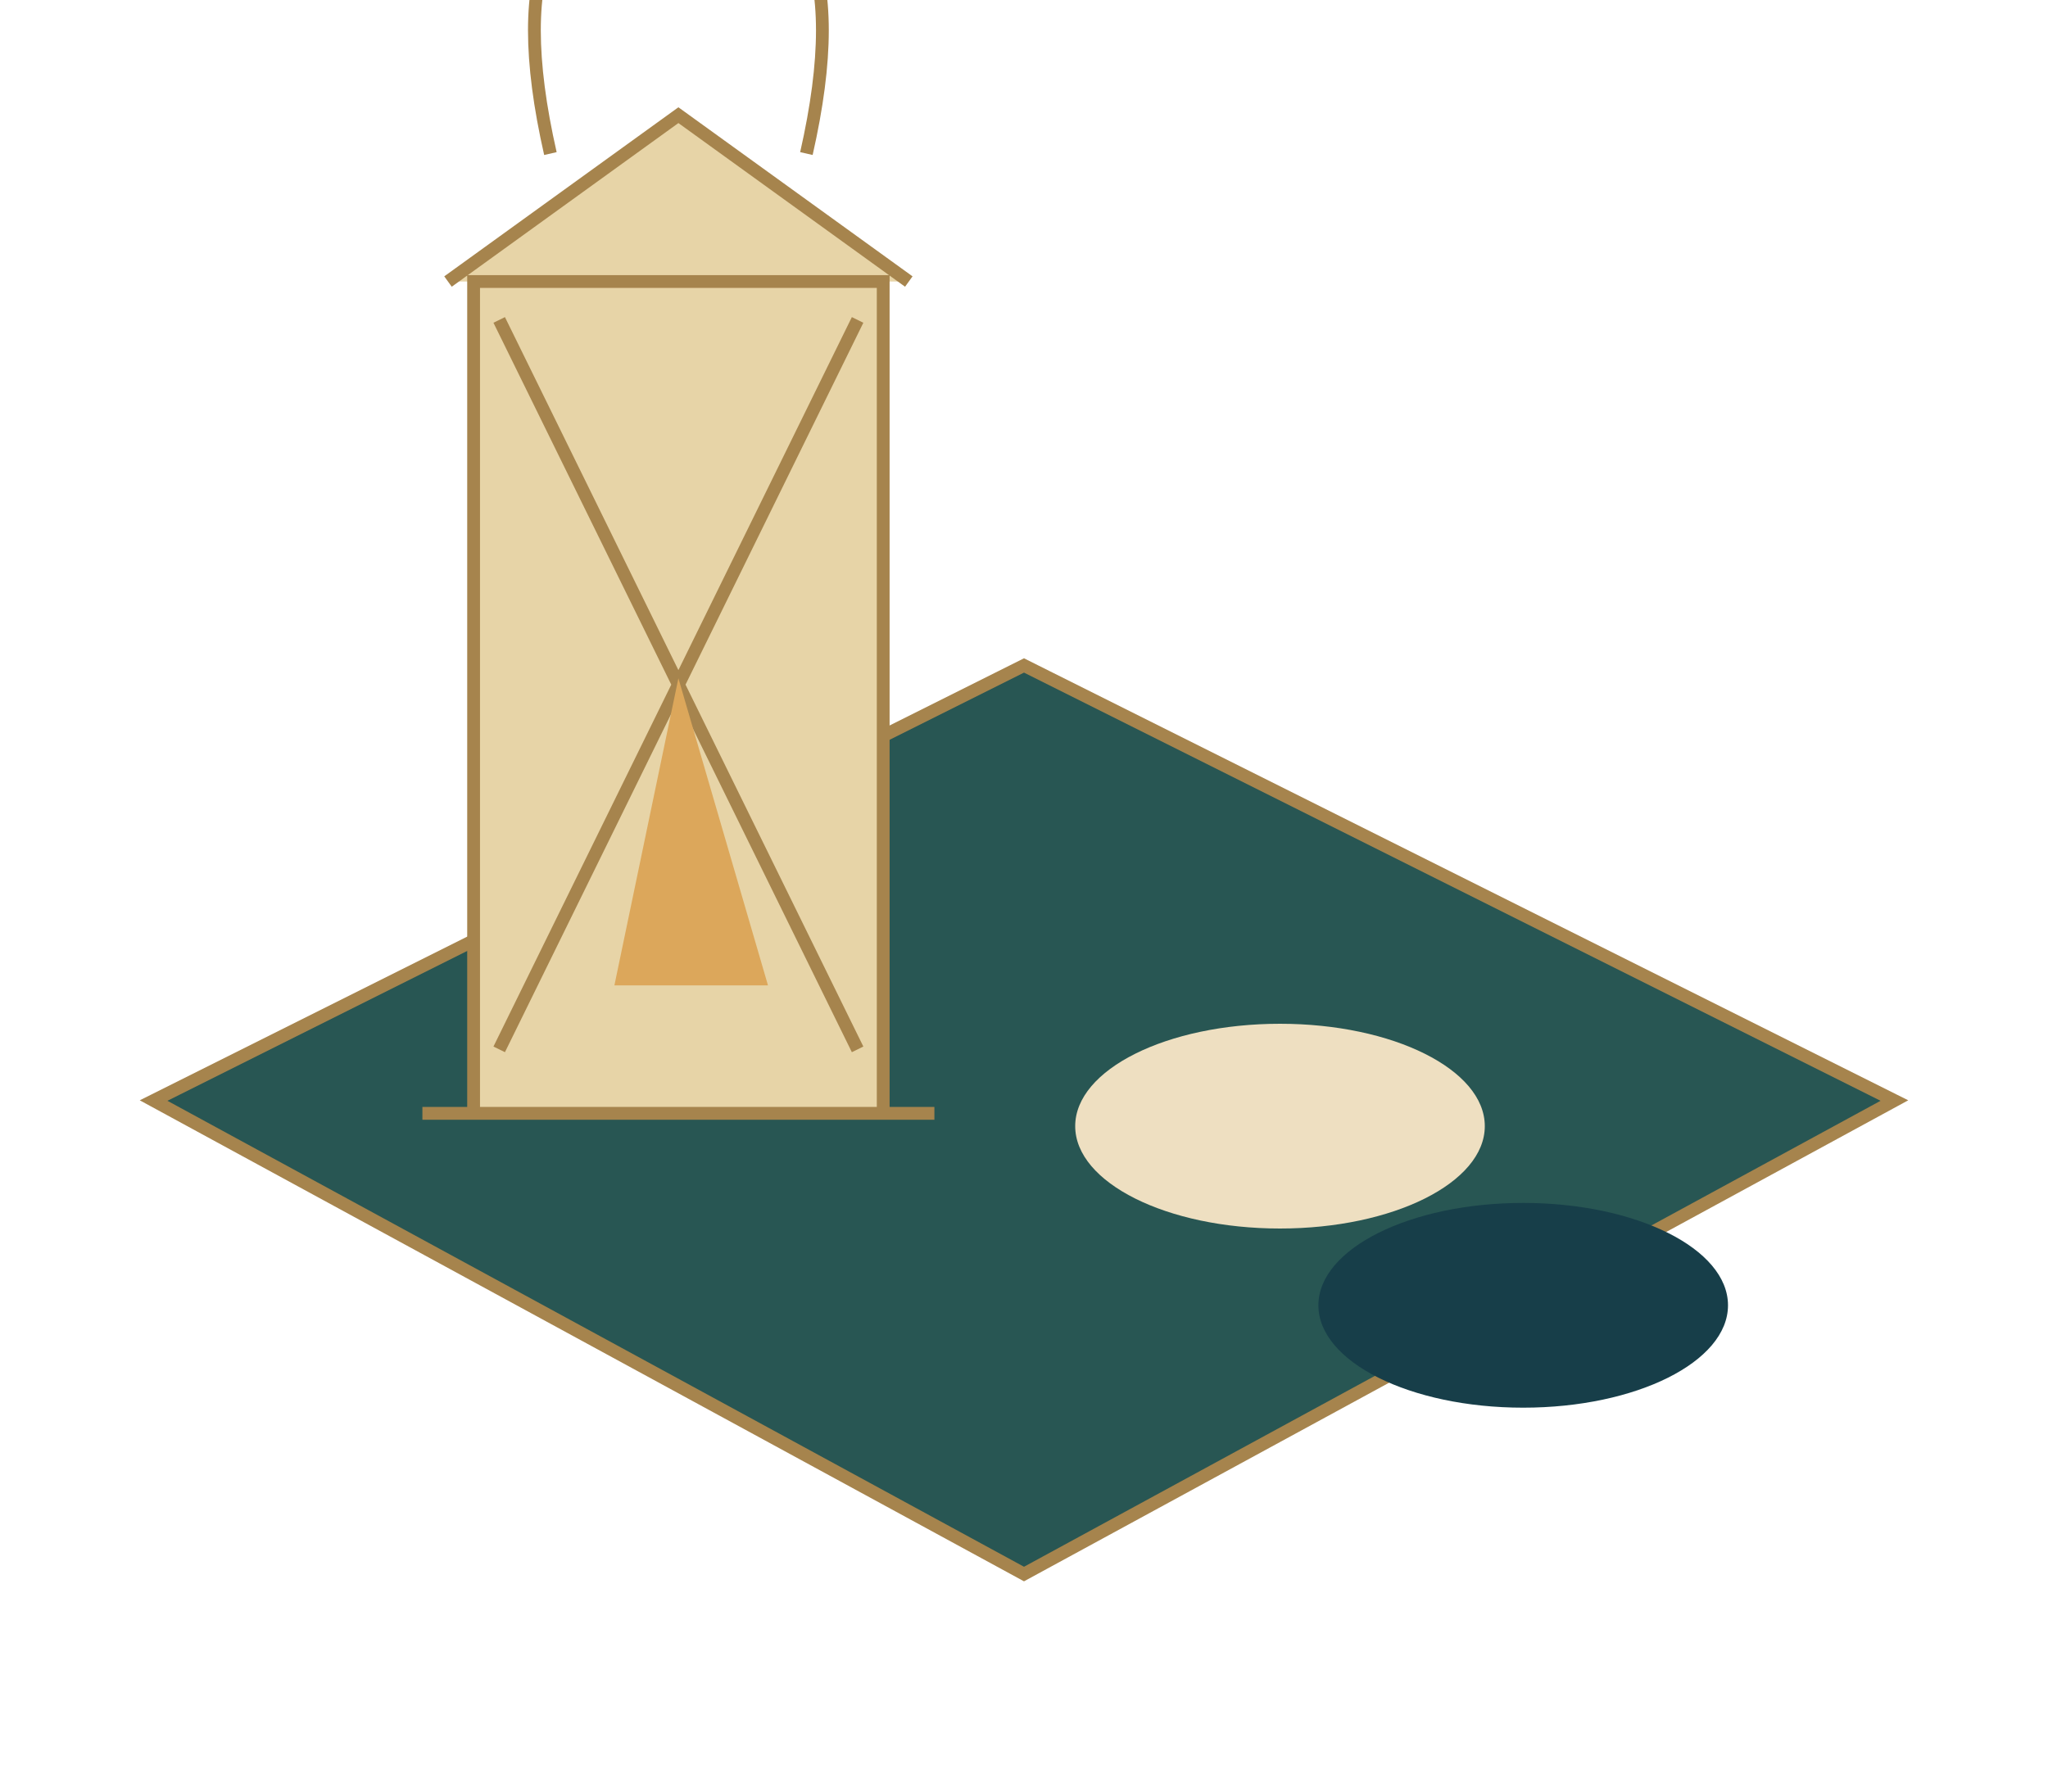
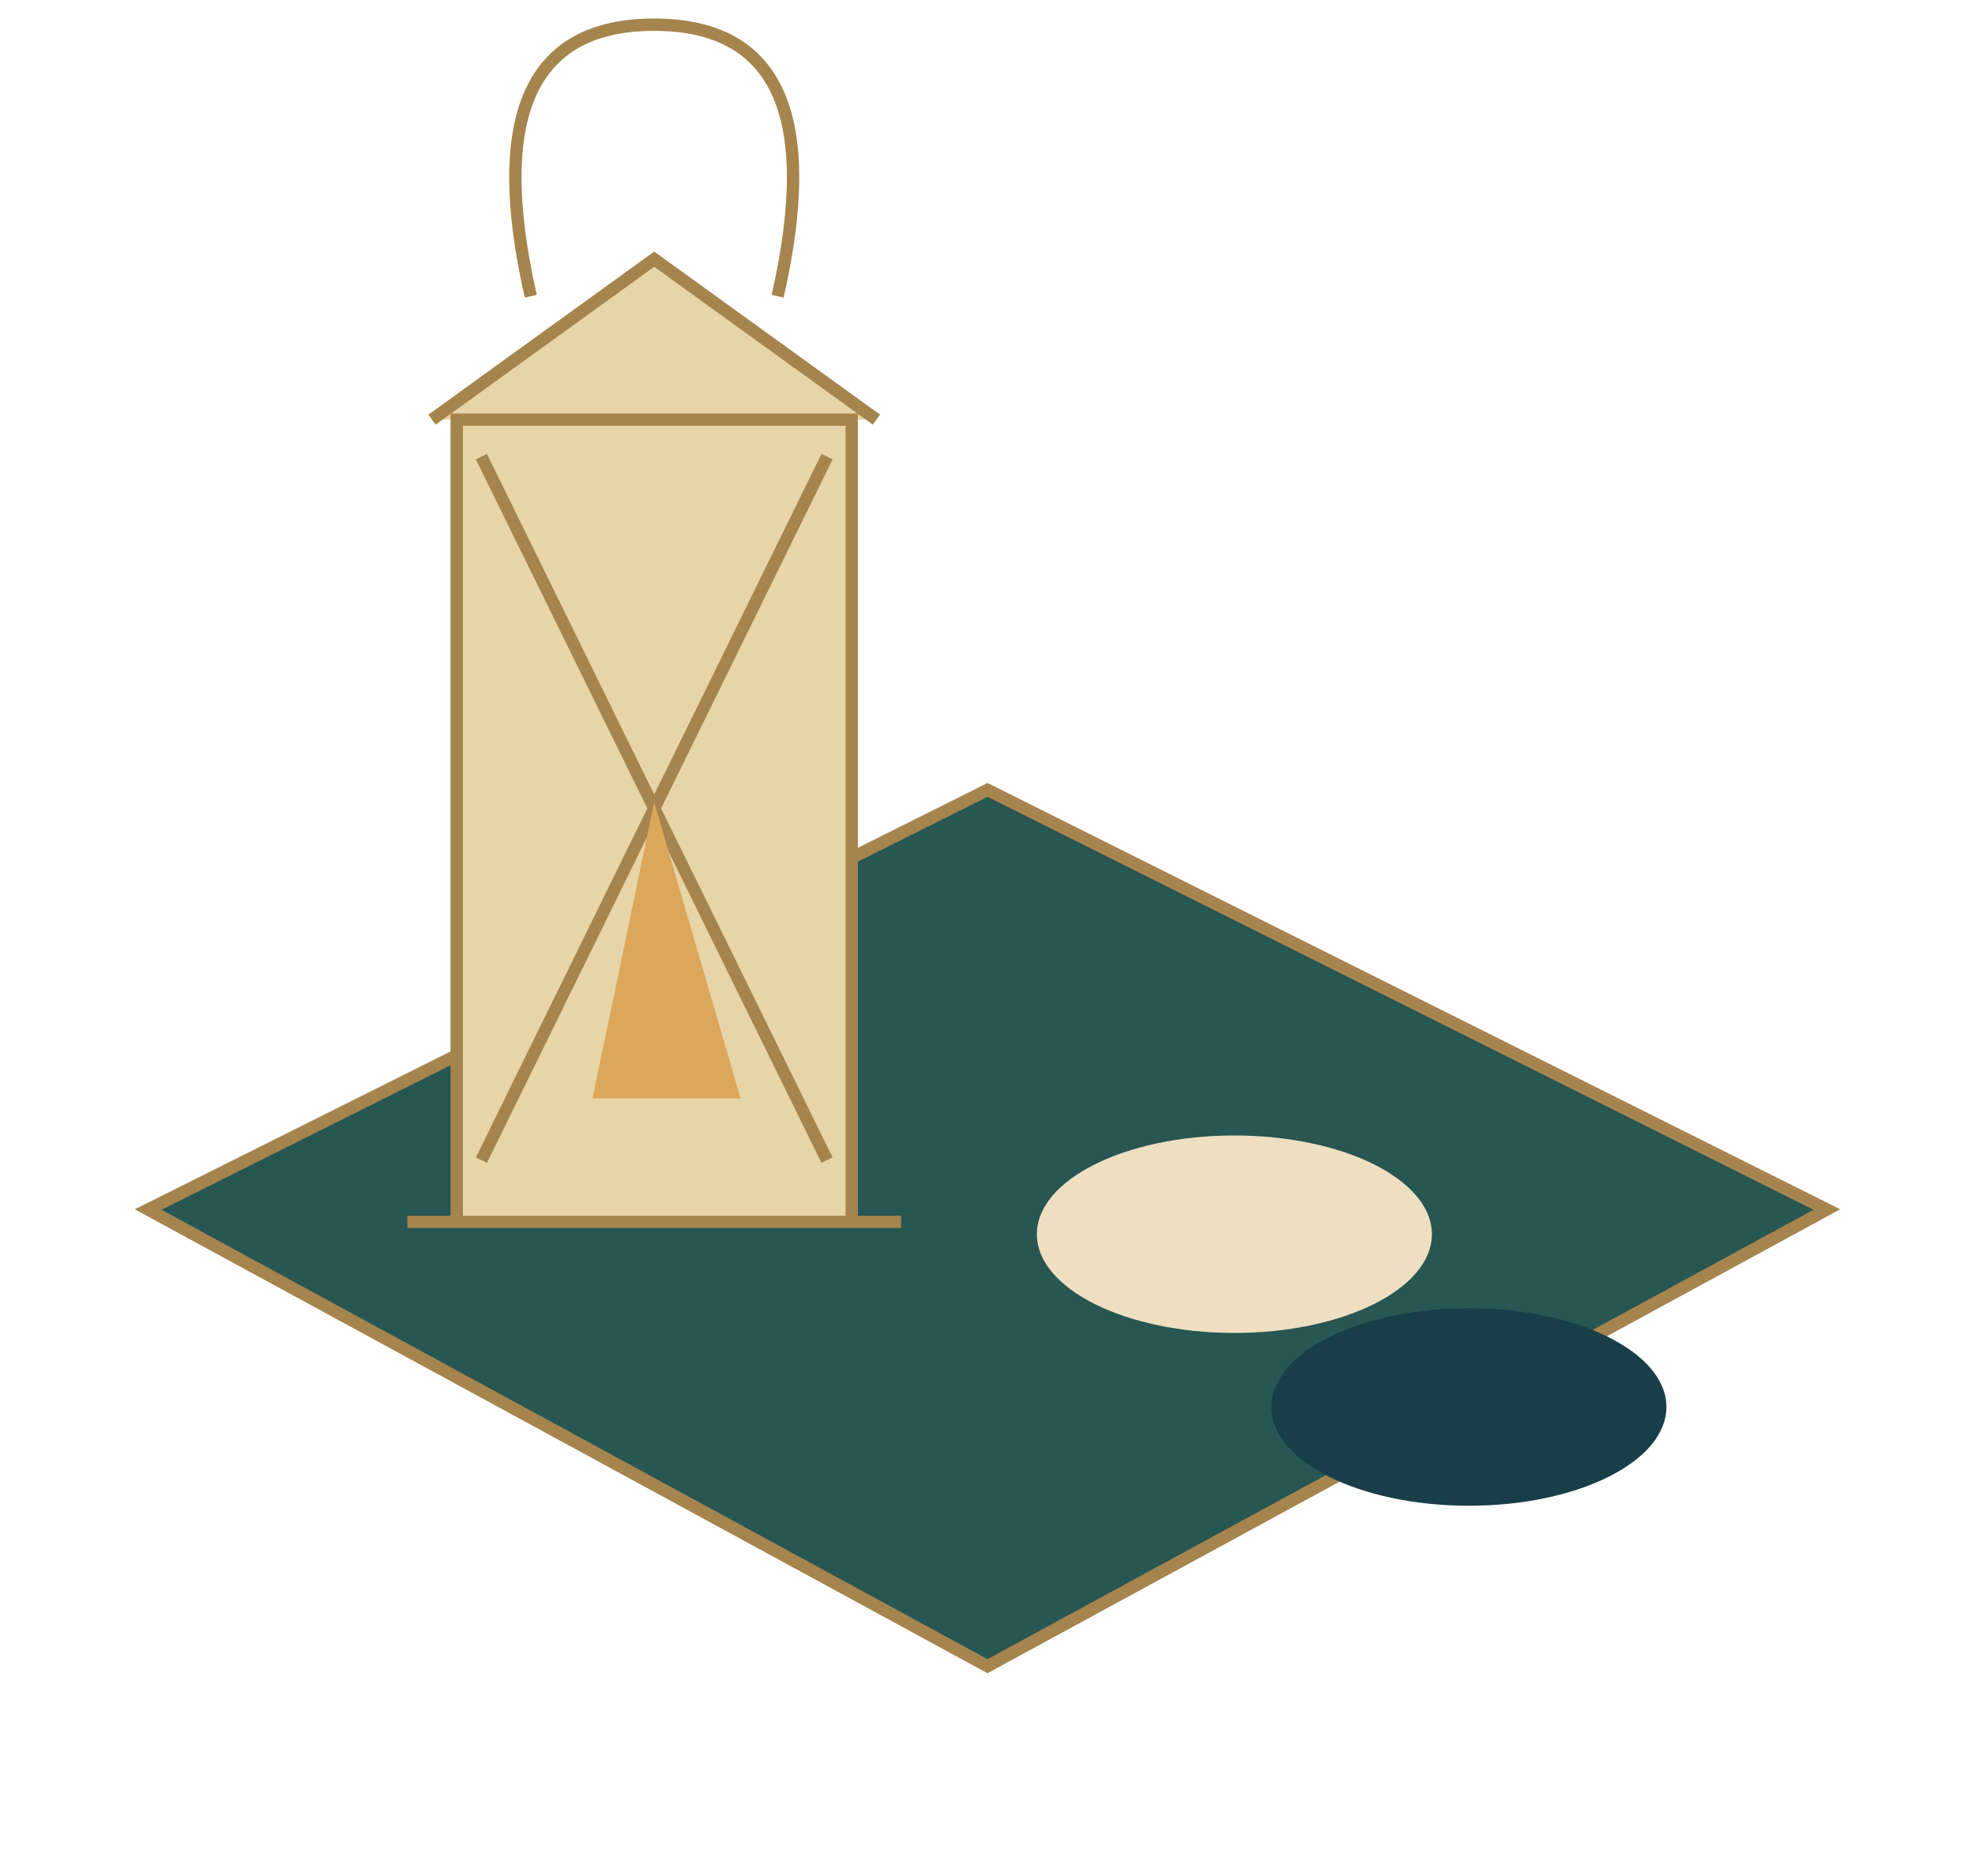
- <svg xmlns="http://www.w3.org/2000/svg" viewBox="0 0 160 140">
+ <svg xmlns="http://www.w3.org/2000/svg" viewBox="0 -12 160 152">
  <path fill="#285653" stroke="#a6844d" d="m12 86 68-34 68 34-68 37z" />
  <path fill="#e7d4a7" stroke="#a6844d" d="M37 22h32v65H37zm-4 65h40M35 22l18-13 18 13" />
  <path fill="none" stroke="#a6844d" d="m39 25 28 57m0-57L39 82M43 12q-5-22 10-22t10 22" />
  <path fill="#dca75b" d="m48 77 5-24 7 24z" />
  <ellipse cx="100" cy="88" rx="16" ry="8" fill="#eedfc1" />
  <ellipse cx="119" cy="102" rx="16" ry="8" fill="#173e49" />
</svg>
